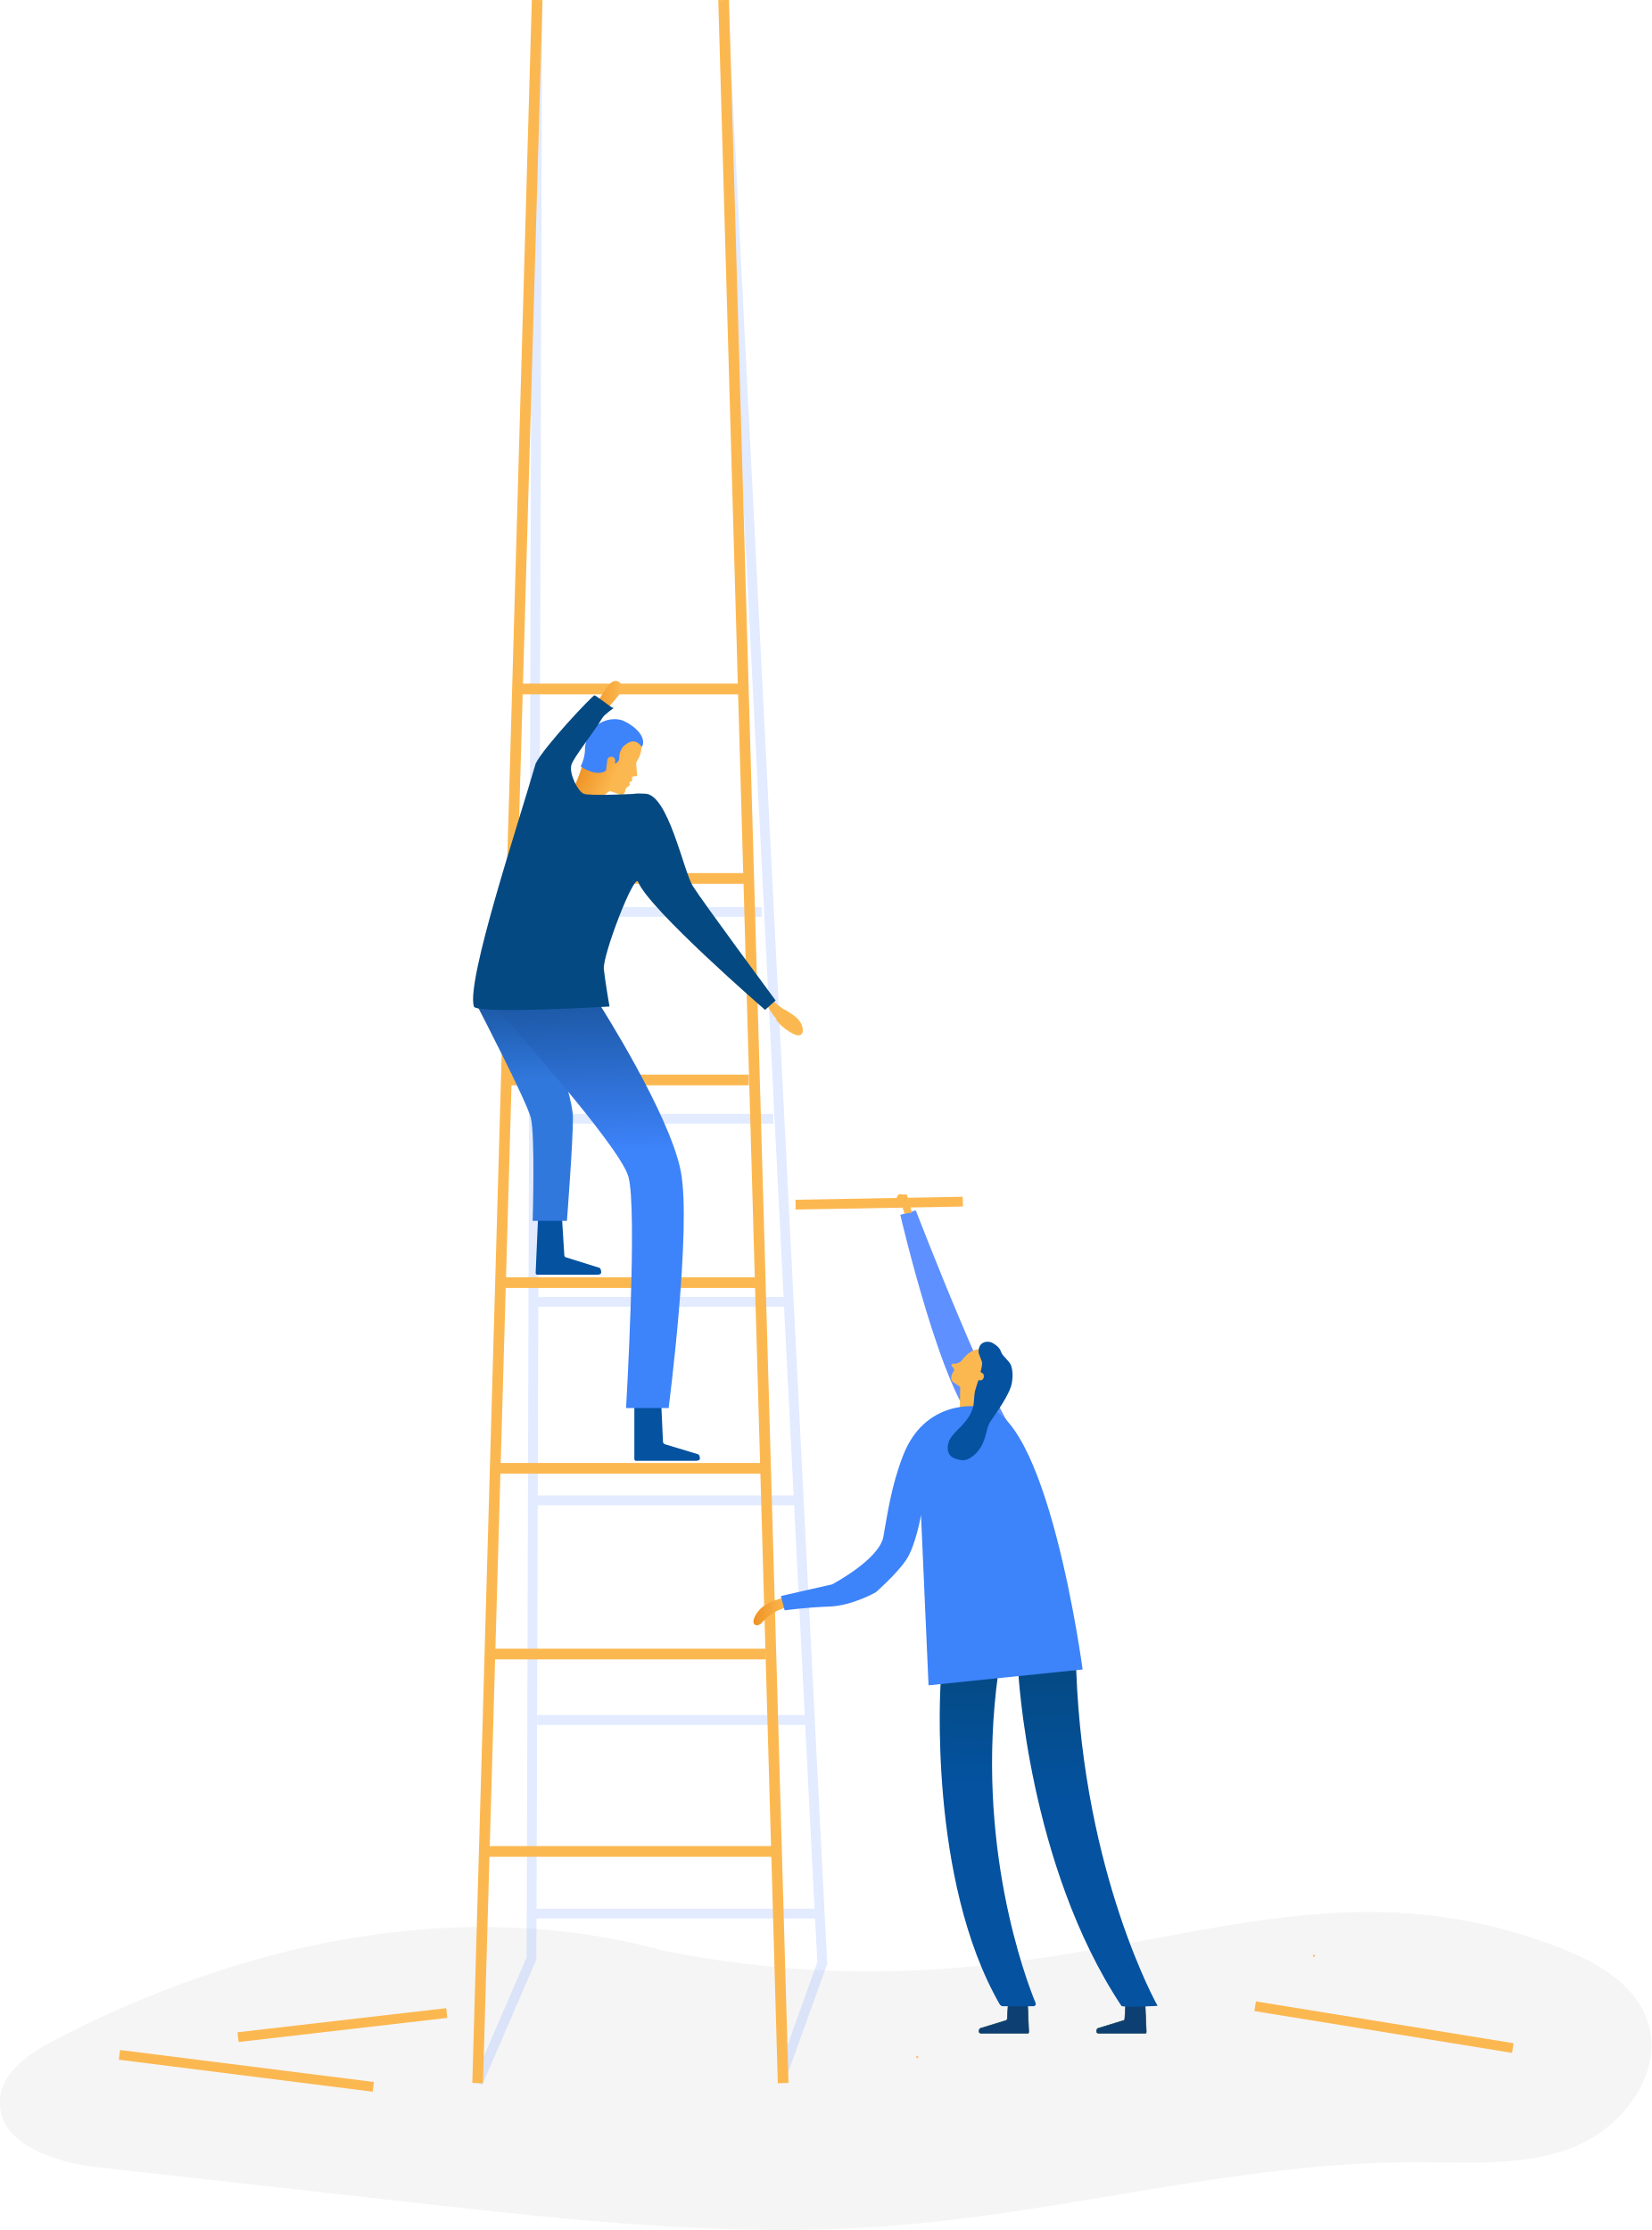
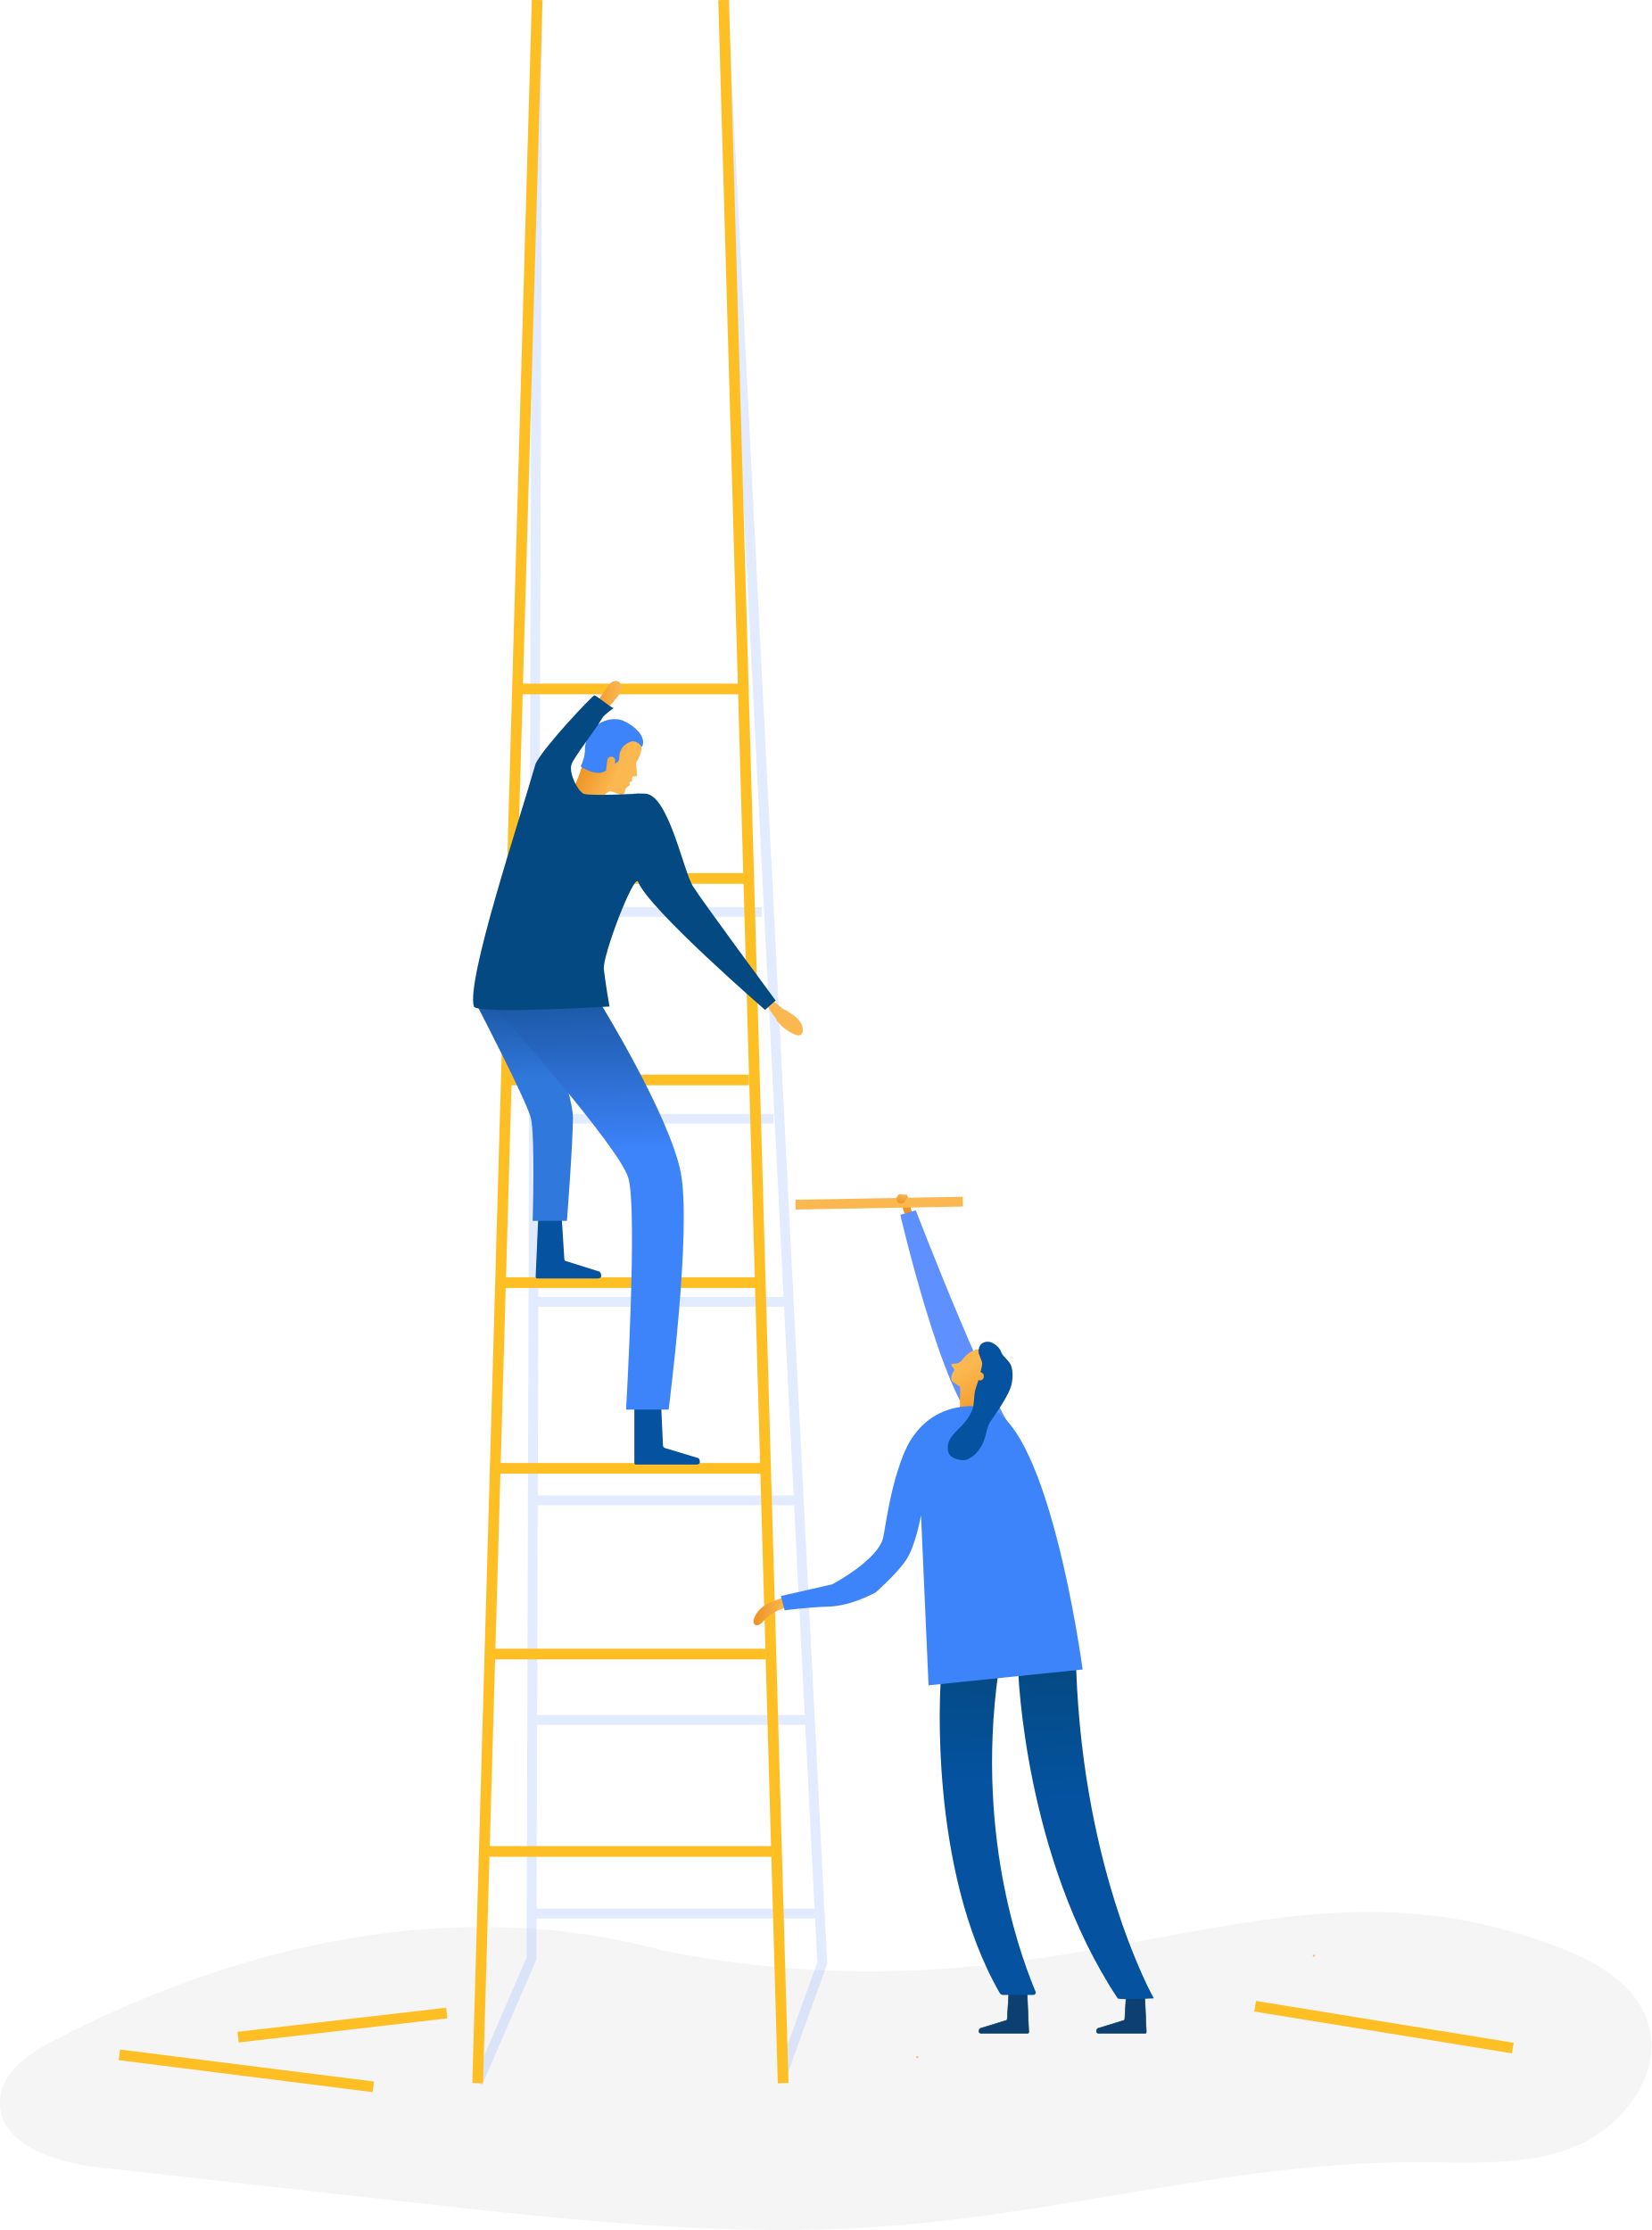
<svg xmlns="http://www.w3.org/2000/svg" xmlns:xlink="http://www.w3.org/1999/xlink" version="1.1" id="landing_open" x="0px" y="0px" viewBox="0 0 438.5 592" enable-background="new 0 0 438.5 592" xml:space="preserve">
  <g>
    <g>
      <path fill="#F5F5F6" d="M176,517.8c-54.3-14.7-111.9-2.1-161.7,23.9C7.7,545.1,0.5,550,0,557.4c-0.8,11.5,14.1,16.6,25.6,17.9    c28,3.1,56,6.3,83.9,9.4c42.2,4.7,84.8,9.5,127.1,6.2c46.7-3.6,92.5-17,139.3-16.9c14.2,0,29,1.2,42.1-4.1    c13.2-5.4,24-20.1,19.3-33.5c-3.2-9.4-12.7-15.1-21.9-18.8C337.4,486.4,286.9,540,176,517.8" />
    </g>
    <g opacity="0.18">
      <polyline fill="none" stroke="#5F90FF" stroke-width="2.599" stroke-miterlimit="10" points="192.1,4 217.6,508 218.3,521.1     207.9,550   " />
      <polyline fill="none" stroke="#5F90FF" stroke-width="2.599" stroke-miterlimit="10" points="126.8,553 141.1,519.9 142.6,0       " />
      <line fill="none" stroke="#5F90FF" stroke-width="2.599" stroke-miterlimit="10" x1="202.2" y1="242.1" x2="142.6" y2="242.1" />
      <line fill="none" stroke="#5F90FF" stroke-width="2.599" stroke-miterlimit="10" x1="205.3" y1="297" x2="142.6" y2="297" />
      <line fill="none" stroke="#5F90FF" stroke-width="2.599" stroke-miterlimit="10" x1="208.2" y1="345.6" x2="142.6" y2="345.6" />
      <line fill="none" stroke="#5F90FF" stroke-width="2.599" stroke-miterlimit="10" x1="211.2" y1="398.3" x2="141.4" y2="398.3" />
      <line fill="none" stroke="#5F90FF" stroke-width="2.599" stroke-miterlimit="10" x1="214.6" y1="456.6" x2="142.6" y2="456.6" />
      <line fill="none" stroke="#5F90FF" stroke-width="2.599" stroke-miterlimit="10" x1="217.6" y1="508" x2="141.1" y2="508" />
    </g>
    <g>
-       <line fill="none" stroke="#FCB850" stroke-width="2.839" stroke-miterlimit="10" x1="142.6" y1="0" x2="126.8" y2="553" />
-       <line fill="none" stroke="#FCB850" stroke-width="2.839" stroke-miterlimit="10" x1="207.9" y1="553" x2="192.1" y2="0" />
-       <line fill="none" stroke="#FCB850" stroke-width="2.839" stroke-miterlimit="10" x1="137.3" y1="182.9" x2="197.4" y2="182.9" />
-       <line fill="none" stroke="#FCB850" stroke-width="2.839" stroke-miterlimit="10" x1="135.9" y1="233.2" x2="198.8" y2="233.2" />
-       <line fill="none" stroke="#FCB850" stroke-width="2.839" stroke-miterlimit="10" x1="134.4" y1="286.7" x2="198.8" y2="286.7" />
-       <line fill="none" stroke="#FCB850" stroke-width="2.839" stroke-miterlimit="10" x1="132.8" y1="340.5" x2="202" y2="340.5" />
-       <line fill="none" stroke="#FCB850" stroke-width="2.839" stroke-miterlimit="10" x1="131.4" y1="389.8" x2="203.3" y2="389.8" />
-       <line fill="none" stroke="#FCB850" stroke-width="2.839" stroke-miterlimit="10" x1="130" y1="439.1" x2="203.3" y2="439.1" />
-       <line fill="none" stroke="#FCB850" stroke-width="2.839" stroke-miterlimit="10" x1="128.5" y1="491.5" x2="206.1" y2="491.5" />
+       <line fill="none" stroke="#FEBF24" stroke-width="2.839" stroke-miterlimit="10" x1="142.6" y1="0" x2="126.8" y2="553" />
+       <line fill="none" stroke="#FEBF24" stroke-width="2.839" stroke-miterlimit="10" x1="207.9" y1="553" x2="192.1" y2="0" />
+       <line fill="none" stroke="#FEBF24" stroke-width="2.839" stroke-miterlimit="10" x1="137.3" y1="182.9" x2="197.4" y2="182.9" />
+       <line fill="none" stroke="#FEBF24" stroke-width="2.839" stroke-miterlimit="10" x1="135.9" y1="233.2" x2="198.8" y2="233.2" />
+       <line fill="none" stroke="#FEBF24" stroke-width="2.839" stroke-miterlimit="10" x1="134.4" y1="286.7" x2="198.8" y2="286.7" />
+       <line fill="none" stroke="#FEBF24" stroke-width="2.839" stroke-miterlimit="10" x1="132.8" y1="340.5" x2="202" y2="340.5" />
+       <line fill="none" stroke="#FEBF24" stroke-width="2.839" stroke-miterlimit="10" x1="131.4" y1="389.8" x2="203.3" y2="389.8" />
+       <line fill="none" stroke="#FEBF24" stroke-width="2.839" stroke-miterlimit="10" x1="130" y1="439.1" x2="203.3" y2="439.1" />
+       <line fill="none" stroke="#FEBF24" stroke-width="2.839" stroke-miterlimit="10" x1="128.5" y1="491.5" x2="206.1" y2="491.5" />
    </g>
    <g>
+       <path fill="#EE9224" d="M242.1,321.9c0,0-1.3-4.7-1.3-4.7l-2.1,0.3l1.4,4.7L242.1,321.9z" />
      <path fill="#5F90FF" d="M270.3,381.3c-5.5-3.8-27.2-60-27.2-60l-4.1,1.2c0,0,11.3,48.6,20.5,55.9" />
      <linearGradient id="SVGID_1_" gradientUnits="userSpaceOnUse" x1="200.041" y1="427.86" x2="208.708" y2="427.86">
        <stop offset="0" style="stop-color:#EE9224" />
        <stop offset="1" style="stop-color:#FCB850" />
      </linearGradient>
      <path fill="url(#SVGID_1_)" d="M208.1,424.1c-1.7,0.5-3.3,1-4.8,1.9c-1.5,0.9-2.7,2.3-3.2,3.9c-0.1,0.4-0.2,1,0.2,1.3    c0.3,0.4,0.9,0.3,1.3,0.1s0.7-0.6,1.1-1c1.6-1.7,3.7-3,6-3.5L208.1,424.1z" />
-       <path fill="#FCB850" d="M260.8,376.1l6.1-11.1c0,0,1.8-2.5-1.2-4.5l-3.6-2c0,0-3.6-1.8-6.8,2.7c0,0-0.9,1-2.3,0.8    c0,0-0.7,0.2-0.3,0.7c0,0,0.9,0.8,0.5,1.3c0,0-1.4,1.8-0.2,2.9l1.8,1.2c0.1,0.1,0.1,0.2,0.1,0.3l-0.1,6.3L260.8,376.1z" />
+       <linearGradient id="SVGID_2_" gradientUnits="userSpaceOnUse" x1="264.508" y1="375.954" x2="258.087" y2="362.42">
+         <stop offset="0" style="stop-color:#EE9224" />
+         <stop offset="1" style="stop-color:#FCB850" />
+       </linearGradient>
+       <path fill="url(#SVGID_2_)" d="M260.8,376.1l6.1-11.1c0,0,1.8-2.5-1.2-4.5l-3.6-2c0,0-3.6-1.8-6.8,2.7c0,0-0.9,1-2.3,0.8    c0,0-0.7,0.2-0.3,0.7c0,0,0.9,0.8,0.5,1.3c0,0-1.4,1.8-0.2,2.9l1.8,1.2c0.1,0.1,0.1,0.2,0.1,0.3l-0.1,6.3L260.8,376.1z" />
      <path fill="#0D3F72" stroke="#0D4054" stroke-width="0.153" stroke-miterlimit="10" d="M267.9,527.6l-0.5,8.3    c0,0.3-0.2,0.5-0.4,0.5l-6.5,2c0,0-0.6,0-0.6,0.9c0,0.5,0.7,0.5,0.7,0.5h12.2c0.2,0,0.3-0.2,0.3-0.4l-0.5-11.8H267.9z" />
      <path fill="#0D3F72" stroke="#0D4054" stroke-width="0.153" stroke-miterlimit="10" d="M299.1,527.6l-0.5,8.3    c0,0.3-0.2,0.5-0.4,0.5l-6.5,2c0,0-0.6,0-0.6,0.9c0,0.5,0.7,0.5,0.7,0.5H304c0.2,0,0.3-0.2,0.3-0.4l-0.5-11.8H299.1z" />
      <g>
        <path fill="#F9BF79" d="M243.5,546.4c0.4,0,0.4-0.6,0-0.6C243.1,545.8,243.1,546.4,243.5,546.4L243.5,546.4z" />
      </g>
      <g>
        <defs>
-           <path id="XMLID_51_" d="M249.7,446.9c0,0-3.4,52,15.7,85.2c0.2,0.3,0.5,0.5,0.9,0.5h8c0.5,0,0.8-0.5,0.6-0.9      c-2.5-6.1-16.2-42.1-9.9-87.6" />
+           <path id="XMLID_51_" d="M249.7,446.9c0,0-3.4,49,15.7,82.2c0.2,0.3,0.5,0.5,0.9,0.5h8c0.5,0,0.8-0.5,0.6-0.9      c-2.5-6.1-16.2-39.1-9.9-84.6" />
        </defs>
-         <linearGradient id="XMLID_2_" gradientUnits="userSpaceOnUse" x1="264.324" y1="441.757" x2="262.993" y2="473.685">
+         <linearGradient id="XMLID_2_" gradientUnits="userSpaceOnUse" x1="264.256" y1="441.831" x2="262.97" y2="472.676">
          <stop offset="1.153274e-03" style="stop-color:#044982" />
          <stop offset="0.506" style="stop-color:#044E91" />
          <stop offset="1" style="stop-color:#0452A0" />
        </linearGradient>
        <use xlink:href="#XMLID_51_" overflow="visible" fill="url(#XMLID_2_)" />
        <clipPath id="XMLID_3_">
          <use xlink:href="#XMLID_51_" overflow="visible" />
        </clipPath>
      </g>
-       <linearGradient id="XMLID_4_" gradientUnits="userSpaceOnUse" x1="287.129" y1="440.754" x2="288.427" y2="478.055">
+       <linearGradient id="XMLID_4_" gradientUnits="userSpaceOnUse" x1="286.666" y1="440.819" x2="287.935" y2="477.28">
        <stop offset="1.153274e-03" style="stop-color:#044982" />
        <stop offset="0.506" style="stop-color:#044E91" />
        <stop offset="1" style="stop-color:#0452A0" />
      </linearGradient>
-       <path id="XMLID_50_" fill="url(#XMLID_4_)" d="M270.3,443.5c0,0,2.6,51.6,27.4,89c0.4,0.5,9.6,0,9.6,0s-19.6-34.8-21.6-89.2" />
+       <path id="XMLID_50_" fill="url(#XMLID_4_)" d="M270.3,443.5c0,0,1.6,49.6,26.4,87c0.4,0.5,9.6,0,9.6,0s-18.6-32.8-20.6-87.2" />
      <path fill="none" stroke="#3FB980" stroke-width="0.287" stroke-miterlimit="10" d="M245.3,364.6" />
      <path fill="#3D83FA" d="M246.5,447.4l40.9-4.2c0,0-9.4-70.8-27.5-69.8c0,0-14.3-2.3-20.2,13.1c-3.1,8-4.1,15.4-5.2,21.5    c-1.2,6.1-13.6,12.6-13.6,12.6l-13.6,3.1l1,3.8c0,0,5.7-0.8,11.8-1c6.1-0.2,12.4-3.8,12.4-3.8s5.4-4.7,8-8.5c2.6-3.8,4-12,4-12    L246.5,447.4z" />
      <path fill="#0452A0" d="M262.9,377.4c-0.9,1.4-1,3.2-1.6,4.7c-0.5,1.6-1.4,3-2.6,4.1c-0.7,0.6-1.5,1.2-2.5,1.4    c-0.9,0.2-2.9-0.3-3.6-0.9c-1.3-1-1.2-3-0.5-4.5c0.8-1.4,2-2.5,3.2-3.7c1.4-1.5,2.7-3.3,3.1-5.3c0.2-1.3,0.2-2.6,0.4-3.8    c0.1-0.5,0.5-1.6,0.9-2.9c0-0.1,0.1-0.1,0.1-0.1c0.2,0.1,0.5,0,0.7,0c0.3-0.1,0.5-0.3,0.6-0.6c0.1-0.3,0.1-0.6,0-0.9    c-0.1-0.3-0.5-0.5-0.7-0.6c0,0-0.1-0.1-0.1-0.1c0.3-1.1,0.5-2,0.4-2.6l-0.9-2.4c-0.1-0.9,0.1-1.8,0.7-2.4c0.9-0.8,2.3-0.8,3.3-0.1    c1,0.6,1.6,1.2,2,2.3c0.4,1.1,2.2,2.3,2.6,3.5c0.5,1.4,0.5,3.2,0.2,4.7C268.1,370.2,264.1,375.6,262.9,377.4z" />
-       <path fill="#FCB850" d="M242.1,321.9c0,0-1.3-4.7-1.3-4.7l-2.1,0.3l1.4,4.7L242.1,321.9z" />
      <line fill="none" stroke="#FCB850" stroke-width="2.599" stroke-miterlimit="10" x1="211.2" y1="319.8" x2="255.6" y2="319" />
      <g>
-         <path fill="#FCB850" d="M238.5,317.2c-0.4,0.3-0.6,0.9-0.5,1.4s0.6,0.9,1.2,0.9c0.5,0,0.9-0.3,1.1-0.7c0.3-0.4,0.4-0.9,0.5-1.3     c0-0.1,0-0.1,0-0.2c0-0.1-0.1-0.1-0.2-0.1c-0.6-0.1-1.2-0.1-1.9-0.2" />
+         <linearGradient id="SVGID_3_" gradientUnits="userSpaceOnUse" x1="238.97" y1="319.635" x2="239.606" y2="316.875">
+           <stop offset="0" style="stop-color:#EE9224" />
+           <stop offset="1" style="stop-color:#FCB850" />
+         </linearGradient>
+         <path fill="url(#SVGID_3_)" d="M238.5,317.2c-0.4,0.3-0.6,0.9-0.5,1.4s0.6,0.9,1.2,0.9c0.5,0,0.9-0.3,1.1-0.7     c0.3-0.4,0.4-0.9,0.5-1.3c0-0.1,0-0.1,0-0.2c0-0.1-0.1-0.1-0.2-0.1c-0.6-0.1-1.2-0.1-1.9-0.2" />
      </g>
    </g>
-     <path fill="#0452A0" d="M175.3,367.5l0.7,15.2c0,0.3,0.2,0.6,0.5,0.7l8.6,2.6c0,0,0.7,0,0.7,1.2c0,0.6-1,0.6-1,0.6h-16   c-0.2,0-0.4-0.2-0.4-0.5l0-19.8H175.3z" />
-     <path fill="#0452A0" d="M149.1,321.9l0.7,11.2c0,0.4,0.2,0.7,0.5,0.7l8.6,2.7c0,0,0.7,0,0.7,1.3c0,0.6-1,0.6-1,0.6h-16   c-0.2,0-0.4-0.2-0.4-0.5l0.7-16.1H149.1z" />
-     <linearGradient id="SVGID_2_" gradientUnits="userSpaceOnUse" x1="139.648" y1="286.721" x2="138.931" y2="262.416">
+     <path fill="#0452A0" d="M175.3,368.5l0.7,15.2c0,0.3,0.2,0.6,0.5,0.7l8.6,2.6c0,0,0.7,0,0.7,1.2c0,0.6-1,0.6-1,0.6h-16   c-0.2,0-0.4-0.2-0.4-0.5l0-19.8H175.3z" />
+     <path fill="#0452A0" d="M149.1,322.9l0.7,11.2c0,0.4,0.2,0.7,0.5,0.7l8.6,2.7c0,0,0.7,0,0.7,1.3c0,0.6-1,0.6-1,0.6h-16   c-0.2,0-0.4-0.2-0.4-0.5l0.7-16.1H149.1z" />
+     <linearGradient id="SVGID_4_" gradientUnits="userSpaceOnUse" x1="139.648" y1="286.721" x2="138.931" y2="262.416">
      <stop offset="0" style="stop-color:#3178DD" />
      <stop offset="0.999" style="stop-color:#18539B" />
    </linearGradient>
-     <path fill="url(#SVGID_2_)" d="M127,267.6c0,0,12.7,24.5,13.9,29.1c1.2,4.6,0.5,27.4,0.5,27.4h9.1c0,0,1.6-20.7,1.6-27.4   c0-6.8-9.3-31.1-9.3-31.1L127,267.6z" />
-     <linearGradient id="SVGID_3_" gradientUnits="userSpaceOnUse" x1="157.084" y1="305.474" x2="155.775" y2="261.078">
+     <path fill="url(#SVGID_4_)" d="M127,267.6c0,0,12.7,24.5,13.9,29.1c1.2,4.6,0.5,27.4,0.5,27.4h9.1c0,0,1.6-20.7,1.6-27.4   c0-6.8-9.3-31.1-9.3-31.1L127,267.6z" />
+     <linearGradient id="SVGID_5_" gradientUnits="userSpaceOnUse" x1="156.982" y1="305.523" x2="155.665" y2="260.863">
      <stop offset="0" style="stop-color:#3D83FA" />
      <stop offset="0.999" style="stop-color:#18539B" />
    </linearGradient>
-     <path fill="url(#SVGID_3_)" d="M131.9,267.9c0,0,32.5,36,34.9,44.4c2.5,8.4-0.6,61.5-0.6,61.5h11.3c0,0,6.2-47.9,3.2-63   c-3-15.1-21.3-43.8-21.3-43.8L131.9,267.9z" />
+     <path fill="url(#SVGID_5_)" d="M131.7,267.8c0,0,32.6,36.5,35.1,44.9c2.5,8.4-0.6,61.5-0.6,61.5h11.3c0,0,6.2-47.9,3.2-63   c-3-15.1-21.1-44.5-21.1-44.5L131.7,267.8z" />
    <g>
      <path fill="#FCB850" d="M208.8,268.3c1,0.6,1.9,1.2,2.7,1.9c0.8,0.8,1.5,1.8,1.6,2.9c0.1,0.5,0,1.2-0.4,1.5    c-0.6,0.5-1.4,0.2-2-0.1c-1.7-0.8-3.2-2-4.4-3.4c-0.1-0.2-0.3-0.4-0.2-0.6c0-0.1-3.3-3.8-2.2-4.4c0.5-0.2,0.4-0.3,0.7-0.6    c0.4-0.3,3.6,3,4,2.6" />
    </g>
-     <linearGradient id="SVGID_4_" gradientUnits="userSpaceOnUse" x1="3172.667" y1="1586.196" x2="3182.237" y2="1586.196" gradientTransform="matrix(0.9043 0.4268 -0.4268 0.9043 -2036.712 -2587.528)">
+     <linearGradient id="SVGID_6_" gradientUnits="userSpaceOnUse" x1="3172.667" y1="1586.196" x2="3182.237" y2="1586.196" gradientTransform="matrix(0.9043 0.4268 -0.4268 0.9043 -2036.712 -2587.528)">
      <stop offset="0" style="stop-color:#EE9224" />
      <stop offset="1" style="stop-color:#FCB850" />
    </linearGradient>
-     <path fill="url(#SVGID_4_)" d="M170.3,198.2c0,0,0.1,1.8-1.1,3.7c0,0-0.4,0.4-0.3,1.2l0.2,2.3c0,0,0.2,0.7-0.3,0.7   c0,0-1.2-0.2-1,0.6l0,0.5c0,0,0,0.3-0.3,0.3c0,0-0.5,0-0.4,0.4l0.1,0.3c0,0,0,0.5-0.4,0.5c0,0-0.7,0.5-0.8,1c0,0,0,1.6-1.5,1.2   L162,210c0,0-1.4,0.3-3.3,3.6c0,0-3.1,0-7.4-2.3c0,0,3-6.1,3.3-8.5l4.6-7.1l6.8-1.6l4.2,3.5L170.3,198.2z" />
+     <path fill="url(#SVGID_6_)" d="M170.3,198.2c0,0,0.1,1.8-1.1,3.7c0,0-0.4,0.4-0.3,1.2l0.2,2.3c0,0,0.2,0.7-0.3,0.7   c0,0-1.2-0.2-1,0.6l0,0.5c0,0,0,0.3-0.3,0.3c0,0-0.5,0-0.4,0.4l0.1,0.3c0,0,0,0.5-0.4,0.5c0,0-0.7,0.5-0.8,1c0,0,0,1.6-1.5,1.2   L162,210c0,0-1.4,0.3-3.3,3.6c0,0-3.1,0-7.4-2.3c0,0,3-6.1,3.3-8.5l4.6-7.1l6.8-1.6l4.2,3.5L170.3,198.2z" />
    <path fill="#3D83FA" d="M160.9,204.5c0,0-1.8,2-6.6-0.9c-0.1-0.1-0.2-0.1,0.1-0.7c0,0,1-2.1,0.9-4.5c0,0,0.3-4.1,3.6-6.2   c3.3-2.1,6.2-1,6.2-1s2,0.7,3.8,2.4c2.9,2.8,1.5,4.7,1.5,4.7s-1-1.5-2.3-1.5c-1.3,0-2.7,1.4-2.7,1.4s-1.1,1.4-1,2.8   c0.1,1.4-1.2,1.7-1.2,1.7s0.4-1.3-0.4-1.7c-0.8-0.3-1.5,0-1.6,0.9C161,203.1,160.9,204.5,160.9,204.5z" />
    <g>
-       <linearGradient id="SVGID_5_" gradientUnits="userSpaceOnUse" x1="156.468" y1="185.449" x2="164.945" y2="185.449">
+       <linearGradient id="SVGID_7_" gradientUnits="userSpaceOnUse" x1="156.468" y1="185.449" x2="164.945" y2="185.449">
        <stop offset="0" style="stop-color:#EE9224" />
        <stop offset="1" style="stop-color:#FCB850" />
      </linearGradient>
-       <path fill="url(#SVGID_5_)" d="M157.7,188c1-1.9,2.2-3.8,3.5-5.6c0.3-0.5,0.7-0.9,1.2-1.3c0.5-0.3,1.1-0.5,1.7-0.2    c0.7,0.3,1,1.2,0.9,2c-0.1,0.8-0.6,1.5-1.1,2.1c-0.9,1.2-2,2.3-3,3.5c-0.6,0.6-1.2,1.3-2.1,1.6c-0.8,0.3-1.9,0-2.2-0.8    c0-0.1,0-0.1,0-0.2" />
+       <path fill="url(#SVGID_7_)" d="M157.7,188c1-1.9,2.2-3.8,3.5-5.6c0.3-0.5,0.7-0.9,1.2-1.3c0.5-0.3,1.1-0.5,1.7-0.2    c0.7,0.3,1,1.2,0.9,2c-0.1,0.8-0.6,1.5-1.1,2.1c-0.9,1.2-2,2.3-3,3.5c-0.6,0.6-1.2,1.3-2.1,1.6c-0.8,0.3-1.9,0-2.2-0.8    c0-0.1,0-0.1,0-0.2" />
    </g>
    <path fill="#044982" d="M169.4,210.7c0,0-13,0.7-14.5,0s-3.9-5.3-3.2-7.7c0.5-1.8,6-8.7,8.2-12.4c0.6-1,3-2.6,3-2.6   c-0.8-0.2-4.6-3.4-5.1-3.4c-0.5,0-13.3,13.5-15.6,18.1c-4.5,15.7-18.5,57.6-16.4,64.5c0.7,2.1,36,0,36,0s-1.1-6.3-1.5-9.9   c-0.4-3.6,8.1-25.7,9.1-23.2c2.8,7.2,33.7,34,33.7,34l2.8-2.5c0,0-19.5-26.4-22-30.4c-2.5-4.1-6.5-24.3-12.6-24.5   C165.3,210.5,169.4,210.7,169.4,210.7z" />
-     <line fill="none" stroke="#FCB850" stroke-width="2.599" stroke-miterlimit="10" x1="63.2" y1="540.8" x2="118.6" y2="534.4" />
-     <line fill="none" stroke="#FCB850" stroke-width="2.599" stroke-miterlimit="10" x1="31.7" y1="545.5" x2="99.1" y2="554" />
-     <line fill="none" stroke="#FCB850" stroke-width="2.599" stroke-miterlimit="10" x1="333.2" y1="532.6" x2="401.6" y2="543.7" />
+     <line fill="none" stroke="#FEBF24" stroke-width="2.839" stroke-miterlimit="10" x1="63.2" y1="540.8" x2="118.6" y2="534.4" />
+     <line fill="none" stroke="#FEBF24" stroke-width="2.839" stroke-miterlimit="10" x1="31.7" y1="545.5" x2="99.1" y2="554" />
+     <line fill="none" stroke="#FEBF24" stroke-width="2.839" stroke-miterlimit="10" x1="333.2" y1="532.6" x2="401.6" y2="543.7" />
    <g>
      <path fill="#F9BF79" d="M348.8,519.5c0.4,0,0.4-0.6,0-0.6C348.4,518.9,348.4,519.5,348.8,519.5L348.8,519.5z" />
    </g>
  </g>
</svg>
